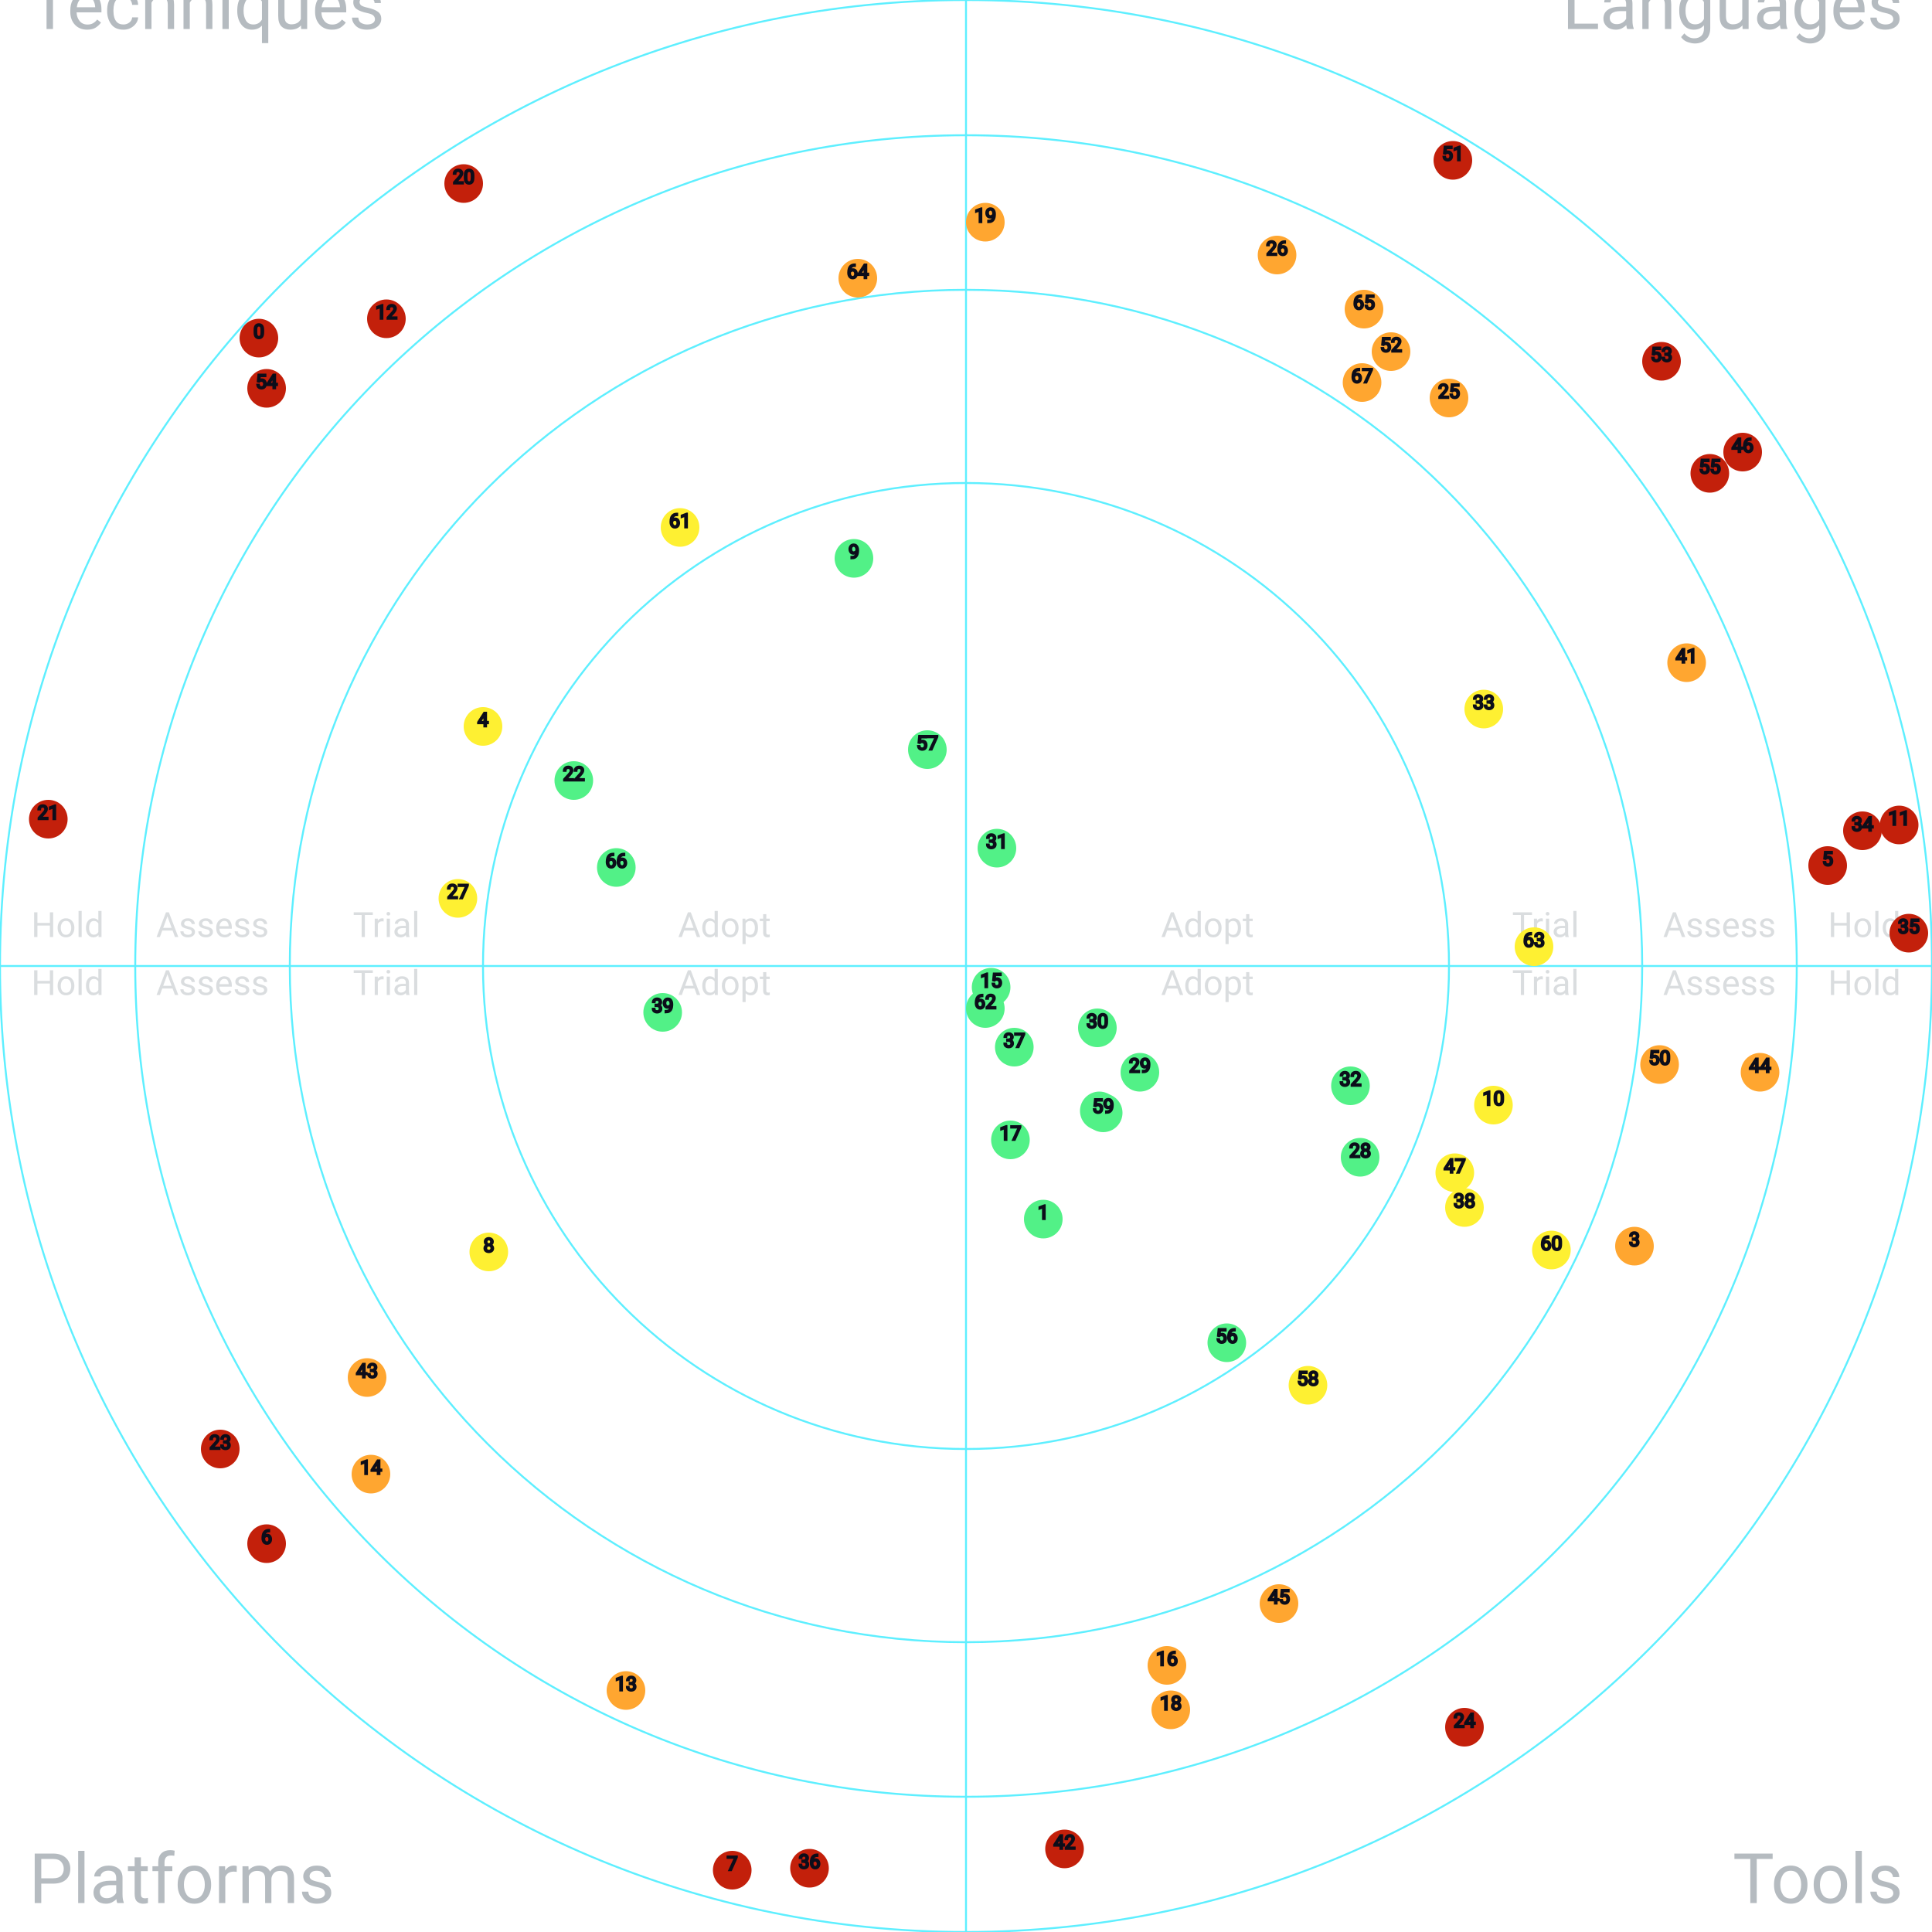
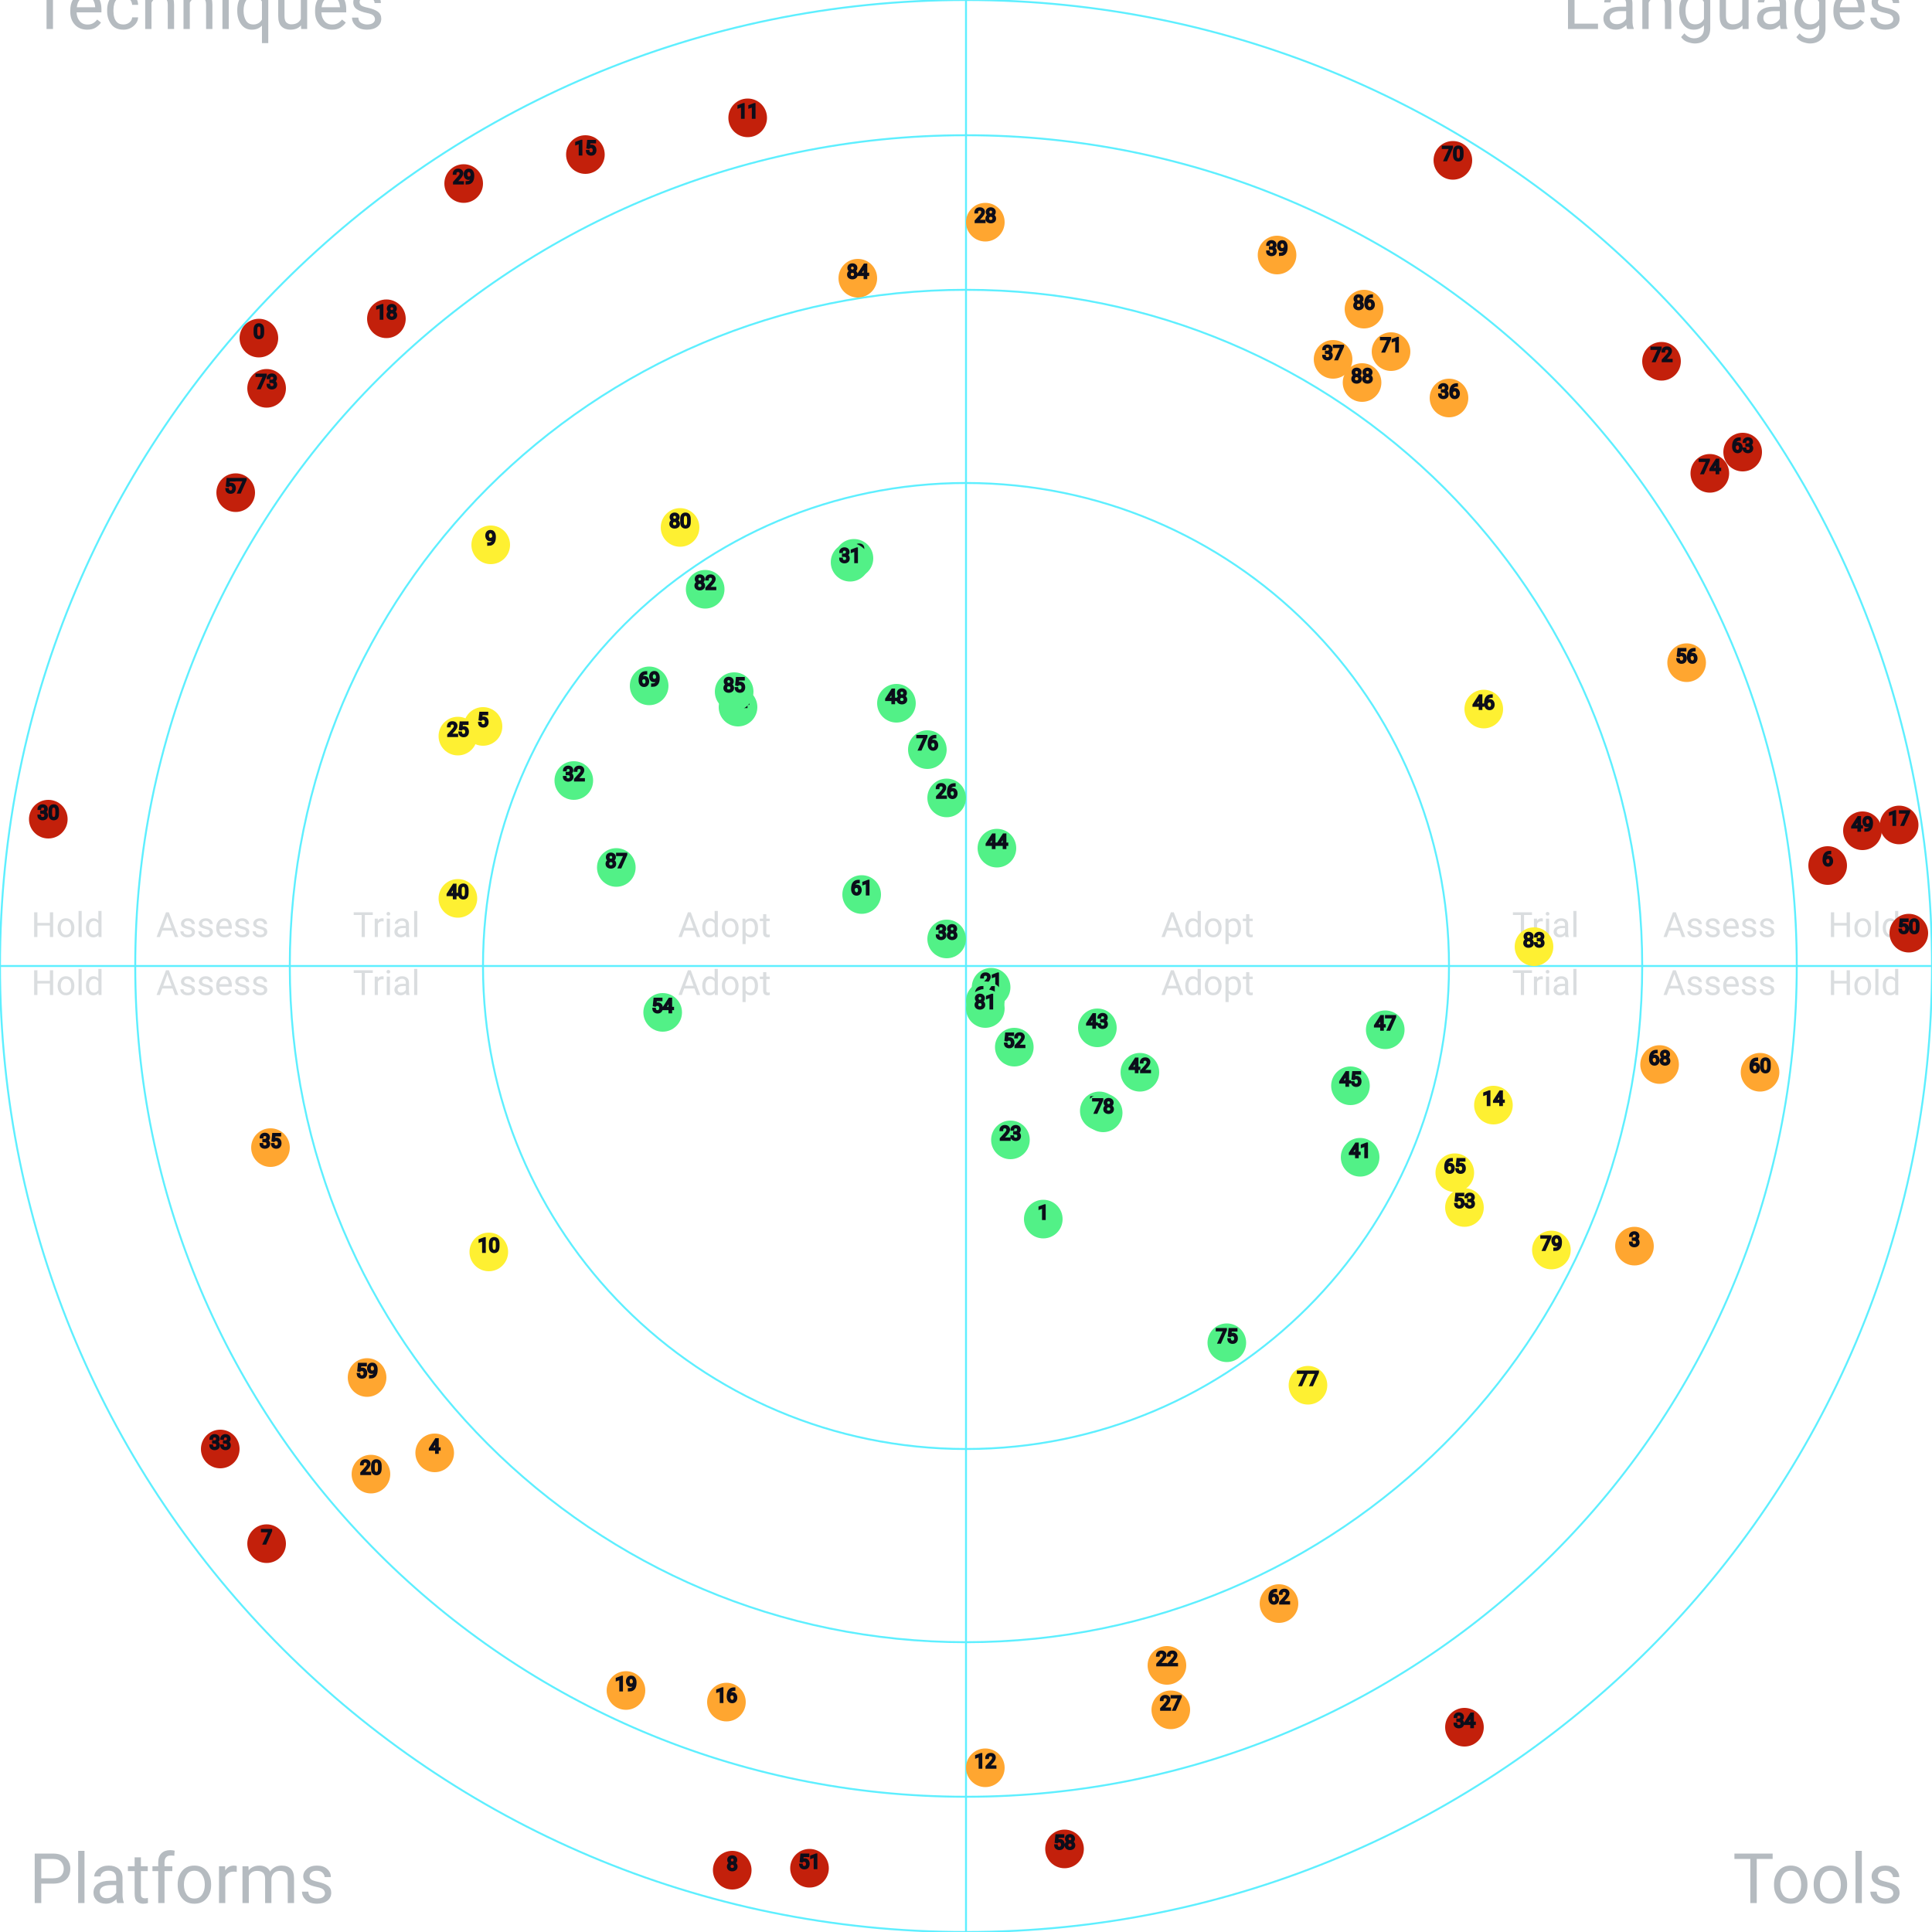
<svg xmlns="http://www.w3.org/2000/svg" viewBox="0 0 1000 1000" width="800" height="800" style="background-color: #2a2b38">
  <style>
+     /* cspell:disable */
    text {
      stroke: #0c0d1a;
      font-weight: normal;
      font-size: 10px;
      font-family: fira code, system-ui, -apple-system, blinkmacsystemfont, pingfang sc, microsoft yahei ui, segoe ui, roboto, oxygen, ubuntu, cantarell, fira sans, droid sans, helvetica neue, helvetica, arial, sans-serif;
    }

    a[href="#"] {
      cursor: not-allowed;
    }

    .primary {
      stroke: #5eefff;
    }

    #blip {
      stroke: transparent;
    }

    .adopt {
      fill: #52f187;
    }

    .trial {
      fill: #fef032;
    }

    .assess {
      fill: #ffa630;
    }

    .hold {
      fill: #c3200b;
    }

    .watermark {
      font-size: 18px;
      fill: #b5bbc0;
      stroke: none;
      opacity: 0.5;
    }

    .title {
      font-size: 36px;
      fill: #b5bbc0;
      stroke: none;
    }
+     /* cspell:enable */
  </style>
  <defs>
    <circle id="blip" r="10" class="blip" />
    <text id="ring0" class="watermark" alignment-baseline="middle" text-anchor="middle">Adopt</text>
    <text id="ring1" class="watermark" alignment-baseline="middle" text-anchor="middle">Trial</text>
    <text id="ring2" class="watermark" alignment-baseline="middle" text-anchor="middle">Assess</text>
    <text id="ring3" class="watermark" alignment-baseline="middle" text-anchor="middle">Hold</text>
  </defs>
  <view id="techniques" viewBox="0 0 500 500" />
  <view id="languages" viewBox="500 0 500 500" />
  <view id="platforms" viewBox="0 500 500 500" />
  <view id="tools" viewBox="500 500 500 500" />
  <g>
    <circle cx="500" cy="500" r="250" fill="transparent" class="primary" />
    <circle cx="500" cy="500" r="350" fill="transparent" class="primary" />
    <circle cx="500" cy="500" r="430" fill="transparent" class="primary" />
    <circle cx="500" cy="500" r="500" fill="transparent" class="primary" />
    <path d="M 0,500 L 1000,500" class="primary" />
    <path d="M 500,0 L 500,1000" class="primary" />
  </g>
  <g>
    <text class="title" x="15" y="15" alignment-baseline="hanging" text-anchor="start">Techniques</text>
    <use href="#ring3" x="35" y="485" />
    <use href="#ring2" x="110" y="485" />
    <use href="#ring1" x="200" y="485" />
    <use href="#ring0" x="375" y="485" />
  </g>
  <g>
    <text class="title" x="985" y="15" alignment-baseline="hanging" text-anchor="end">Languages</text>
    <use href="#ring3" x="965" y="485" />
    <use href="#ring2" x="890" y="485" />
    <use href="#ring1" x="800" y="485" />
    <use href="#ring0" x="625" y="485" />
  </g>
  <g>
    <text class="title" x="15" y="985" alignment-baseline="baseline" text-anchor="start">Platforms</text>
    <use href="#ring3" x="35" y="515" />
    <use href="#ring2" x="110" y="515" />
    <use href="#ring1" x="200" y="515" />
    <use href="#ring0" x="375" y="515" />
  </g>
  <g>
    <text class="title" x="985" y="985" alignment-baseline="baseline" text-anchor="end">Tools</text>
    <use href="#ring3" x="965" y="515" />
    <use href="#ring2" x="890" y="515" />
    <use href="#ring1" x="800" y="515" />
    <use href="#ring0" x="625" y="515" />
  </g>
  <g>
    <g transform="translate(-366 -325)">
      <a href="#" target="_parent">
        <use href="#blip" class="hold" x="500" y="500" />
        <text x="500" y="500" alignment-baseline="middle" text-anchor="middle">
          0
        </text>
      </a>
    </g>
    <g transform="translate(40 131)">
      <a href="#" target="_parent">
        <use href="#blip" class="adopt" x="500" y="500" />
        <text x="500" y="500" alignment-baseline="middle" text-anchor="middle">
          1
        </text>
      </a>
    </g>
    <g transform="translate(346 145)">
      <a href="#" target="_parent">
        <use href="#blip" class="assess" x="500" y="500" />
        <text x="500" y="500" alignment-baseline="middle" text-anchor="middle">
          3
        </text>
      </a>
    </g>
+     <g transform="translate(-275 252)">
+       <a href="#" target="_parent">
+         <use href="#blip" class="assess" x="500" y="500" />
+         <text x="500" y="500" alignment-baseline="middle" text-anchor="middle">
+           4
+         </text>
+       </a>
+     </g>
    <g transform="translate(-250 -124)">
      <a href="/radar/architecture-decision-records" target="_parent">
        <use href="#blip" class="trial" x="500" y="500" />
        <text x="500" y="500" alignment-baseline="middle" text-anchor="middle">
-           4
+           5
        </text>
      </a>
    </g>
    <g transform="translate(446 -52)">
      <a href="#" target="_parent">
        <use href="#blip" class="hold" x="500" y="500" />
        <text x="500" y="500" alignment-baseline="middle" text-anchor="middle">
-           5
+           6
        </text>
      </a>
    </g>
    <g transform="translate(-362 299)">
      <a href="/radar/azure-devops" target="_parent">
        <use href="#blip" class="hold" x="500" y="500" />
        <text x="500" y="500" alignment-baseline="middle" text-anchor="middle">
-           6
+           7
        </text>
      </a>
    </g>
    <g transform="translate(-121 468)">
      <a href="/radar/azure-pipelines" target="_parent">
        <use href="#blip" class="hold" x="500" y="500" />
        <text x="500" y="500" alignment-baseline="middle" text-anchor="middle">
-           7
+           8
+         </text>
+       </a>
+     </g>
+     <g transform="translate(-246 -218)">
+       <a href="#" target="_parent">
+         <use href="#blip" class="trial" x="500" y="500" />
+         <text x="500" y="500" alignment-baseline="middle" text-anchor="middle">
+           9
        </text>
      </a>
    </g>
    <g transform="translate(-247 148)">
      <a href="#" target="_parent">
        <use href="#blip" class="trial" x="500" y="500" />
        <text x="500" y="500" alignment-baseline="middle" text-anchor="middle">
-           8
+           10
+         </text>
+       </a>
+     </g>
+     <g transform="translate(-113 -439)">
+       <a href="#" target="_parent">
+         <use href="#blip" class="hold" x="500" y="500" />
+         <text x="500" y="500" alignment-baseline="middle" text-anchor="middle">
+           11
+         </text>
+       </a>
+     </g>
+     <g transform="translate(10 415)">
+       <a href="#" target="_parent">
+         <use href="#blip" class="assess" x="500" y="500" />
+         <text x="500" y="500" alignment-baseline="middle" text-anchor="middle">
+           12
        </text>
      </a>
    </g>
    <g transform="translate(-58 -211)">
      <a href="#" target="_parent">
        <use href="#blip" class="adopt" x="500" y="500" />
        <text x="500" y="500" alignment-baseline="middle" text-anchor="middle">
-           9
+           13
        </text>
      </a>
    </g>
    <g transform="translate(273 72)">
      <a href="#" target="_parent">
        <use href="#blip" class="trial" x="500" y="500" />
        <text x="500" y="500" alignment-baseline="middle" text-anchor="middle">
-           10
+           14
+         </text>
+       </a>
+     </g>
+     <g transform="translate(-197 -420)">
+       <a href="#" target="_parent">
+         <use href="#blip" class="hold" x="500" y="500" />
+         <text x="500" y="500" alignment-baseline="middle" text-anchor="middle">
+           15
+         </text>
+       </a>
+     </g>
+     <g transform="translate(-124 381)">
+       <a href="#" target="_parent">
+         <use href="#blip" class="assess" x="500" y="500" />
+         <text x="500" y="500" alignment-baseline="middle" text-anchor="middle">
+           16
        </text>
      </a>
    </g>
    <g transform="translate(483 -73)">
      <a href="#" target="_parent">
        <use href="#blip" class="hold" x="500" y="500" />
        <text x="500" y="500" alignment-baseline="middle" text-anchor="middle">
-           11
+           17
        </text>
      </a>
    </g>
    <g transform="translate(-300 -335)">
      <a href="/radar/cloud-solution-architect" target="_parent">
        <use href="#blip" class="hold" x="500" y="500" />
        <text x="500" y="500" alignment-baseline="middle" text-anchor="middle">
-           12
+           18
        </text>
      </a>
    </g>
    <g transform="translate(-176 375)">
      <a href="#" target="_parent">
        <use href="#blip" class="assess" x="500" y="500" />
        <text x="500" y="500" alignment-baseline="middle" text-anchor="middle">
-           13
+           19
        </text>
      </a>
    </g>
    <g transform="translate(-308 263)">
      <a href="#" target="_parent">
        <use href="#blip" class="assess" x="500" y="500" />
        <text x="500" y="500" alignment-baseline="middle" text-anchor="middle">
-           14
+           20
        </text>
      </a>
    </g>
    <g transform="translate(13 11)">
      <a href="#" target="_parent">
        <use href="#blip" class="adopt" x="500" y="500" />
        <text x="500" y="500" alignment-baseline="middle" text-anchor="middle">
-           15
+           21
        </text>
      </a>
    </g>
    <g transform="translate(104 362)">
      <a href="#" target="_parent">
        <use href="#blip" class="assess" x="500" y="500" />
        <text x="500" y="500" alignment-baseline="middle" text-anchor="middle">
-           16
+           22
        </text>
      </a>
    </g>
    <g transform="translate(23 90)">
      <a href="#" target="_parent">
        <use href="#blip" class="adopt" x="500" y="500" />
        <text x="500" y="500" alignment-baseline="middle" text-anchor="middle">
-           17
+           23
+         </text>
+       </a>
+     </g>
+     <g transform="translate(-118 -134)">
+       <a href="#" target="_parent">
+         <use href="#blip" class="adopt" x="500" y="500" />
+         <text x="500" y="500" alignment-baseline="middle" text-anchor="middle">
+           24
+         </text>
+       </a>
+     </g>
+     <g transform="translate(-263 -119)">
+       <a href="#" target="_parent">
+         <use href="#blip" class="trial" x="500" y="500" />
+         <text x="500" y="500" alignment-baseline="middle" text-anchor="middle">
+           25
+         </text>
+       </a>
+     </g>
+     <g transform="translate(-10 -87)">
+       <a href="#" target="_parent">
+         <use href="#blip" class="adopt" x="500" y="500" />
+         <text x="500" y="500" alignment-baseline="middle" text-anchor="middle">
+           26
        </text>
      </a>
    </g>
    <g transform="translate(106 385)">
      <a href="#" target="_parent">
        <use href="#blip" class="assess" x="500" y="500" />
        <text x="500" y="500" alignment-baseline="middle" text-anchor="middle">
-           18
+           27
        </text>
      </a>
    </g>
    <g transform="translate(10 -385)">
      <a href="#" target="_parent">
        <use href="#blip" class="assess" x="500" y="500" />
        <text x="500" y="500" alignment-baseline="middle" text-anchor="middle">
-           19
+           28
        </text>
      </a>
    </g>
    <g transform="translate(-260 -405)">
      <a href="#" target="_parent">
        <use href="#blip" class="hold" x="500" y="500" />
        <text x="500" y="500" alignment-baseline="middle" text-anchor="middle">
-           20
+           29
        </text>
      </a>
    </g>
    <g transform="translate(-475 -76)">
      <a href="/radar/devops-engineer" target="_parent">
        <use href="#blip" class="hold" x="500" y="500" />
        <text x="500" y="500" alignment-baseline="middle" text-anchor="middle">
-           21
+           30
+         </text>
+       </a>
+     </g>
+     <g transform="translate(-60 -209)">
+       <a href="#" target="_parent">
+         <use href="#blip" class="adopt" x="500" y="500" />
+         <text x="500" y="500" alignment-baseline="middle" text-anchor="middle">
+           31
        </text>
      </a>
    </g>
    <g transform="translate(-203 -96)">
      <a href="/radar/domain-driven-design" target="_parent">
        <use href="#blip" class="adopt" x="500" y="500" />
        <text x="500" y="500" alignment-baseline="middle" text-anchor="middle">
-           22
+           32
        </text>
      </a>
    </g>
    <g transform="translate(-386 250)">
      <a href="#" target="_parent">
        <use href="#blip" class="hold" x="500" y="500" />
        <text x="500" y="500" alignment-baseline="middle" text-anchor="middle">
-           23
+           33
        </text>
      </a>
    </g>
    <g transform="translate(258 394)">
      <a href="#" target="_parent">
        <use href="#blip" class="hold" x="500" y="500" />
        <text x="500" y="500" alignment-baseline="middle" text-anchor="middle">
-           24
+           34
+         </text>
+       </a>
+     </g>
+     <g transform="translate(-360 94)">
+       <a href="#" target="_parent">
+         <use href="#blip" class="assess" x="500" y="500" />
+         <text x="500" y="500" alignment-baseline="middle" text-anchor="middle">
+           35
        </text>
      </a>
    </g>
    <g transform="translate(250 -294)">
      <a href="#" target="_parent">
        <use href="#blip" class="assess" x="500" y="500" />
        <text x="500" y="500" alignment-baseline="middle" text-anchor="middle">
-           25
+           36
+         </text>
+       </a>
+     </g>
+     <g transform="translate(190 -314)">
+       <a href="#" target="_parent">
+         <use href="#blip" class="assess" x="500" y="500" />
+         <text x="500" y="500" alignment-baseline="middle" text-anchor="middle">
+           37
+         </text>
+       </a>
+     </g>
+     <g transform="translate(-10 -14)">
+       <a href="#" target="_parent">
+         <use href="#blip" class="adopt" x="500" y="500" />
+         <text x="500" y="500" alignment-baseline="middle" text-anchor="middle">
+           38
        </text>
      </a>
    </g>
    <g transform="translate(161 -368)">
      <a href="#" target="_parent">
        <use href="#blip" class="assess" x="500" y="500" />
        <text x="500" y="500" alignment-baseline="middle" text-anchor="middle">
-           26
+           39
        </text>
      </a>
    </g>
    <g transform="translate(-263 -35)">
      <a href="#" target="_parent">
        <use href="#blip" class="trial" x="500" y="500" />
        <text x="500" y="500" alignment-baseline="middle" text-anchor="middle">
-           27
+           40
        </text>
      </a>
    </g>
    <g transform="translate(204 99)">
      <a href="#" target="_parent">
        <use href="#blip" class="adopt" x="500" y="500" />
        <text x="500" y="500" alignment-baseline="middle" text-anchor="middle">
-           28
+           41
        </text>
      </a>
    </g>
    <g transform="translate(90 55)">
      <a href="#" target="_parent">
        <use href="#blip" class="adopt" x="500" y="500" />
        <text x="500" y="500" alignment-baseline="middle" text-anchor="middle">
-           29
+           42
        </text>
      </a>
    </g>
    <g transform="translate(68 32)">
      <a href="#" target="_parent">
        <use href="#blip" class="adopt" x="500" y="500" />
        <text x="500" y="500" alignment-baseline="middle" text-anchor="middle">
-           30
+           43
        </text>
      </a>
    </g>
    <g transform="translate(16 -61)">
      <a href="#" target="_parent">
        <use href="#blip" class="adopt" x="500" y="500" />
        <text x="500" y="500" alignment-baseline="middle" text-anchor="middle">
-           31
+           44
        </text>
      </a>
    </g>
    <g transform="translate(199 62)">
      <a href="#" target="_parent">
        <use href="#blip" class="adopt" x="500" y="500" />
        <text x="500" y="500" alignment-baseline="middle" text-anchor="middle">
-           32
+           45
        </text>
      </a>
    </g>
    <g transform="translate(268 -133)">
      <a href="#" target="_parent">
        <use href="#blip" class="trial" x="500" y="500" />
        <text x="500" y="500" alignment-baseline="middle" text-anchor="middle">
-           33
+           46
+         </text>
+       </a>
+     </g>
+     <g transform="translate(217 33)">
+       <a href="#" target="_parent">
+         <use href="#blip" class="adopt" x="500" y="500" />
+         <text x="500" y="500" alignment-baseline="middle" text-anchor="middle">
+           47
+         </text>
+       </a>
+     </g>
+     <g transform="translate(-36 -136)">
+       <a href="#" target="_parent">
+         <use href="#blip" class="adopt" x="500" y="500" />
+         <text x="500" y="500" alignment-baseline="middle" text-anchor="middle">
+           48
        </text>
      </a>
    </g>
    <g transform="translate(464 -70)">
      <a href="#" target="_parent">
        <use href="#blip" class="hold" x="500" y="500" />
        <text x="500" y="500" alignment-baseline="middle" text-anchor="middle">
-           34
+           49
        </text>
      </a>
    </g>
    <g transform="translate(488 -17)">
      <a href="#" target="_parent">
        <use href="#blip" class="hold" x="500" y="500" />
        <text x="500" y="500" alignment-baseline="middle" text-anchor="middle">
-           35
+           50
        </text>
      </a>
    </g>
    <g transform="translate(-81 467)">
      <a href="#" target="_parent">
        <use href="#blip" class="hold" x="500" y="500" />
        <text x="500" y="500" alignment-baseline="middle" text-anchor="middle">
-           36
+           51
        </text>
      </a>
    </g>
    <g transform="translate(25 42)">
      <a href="#" target="_parent">
        <use href="#blip" class="adopt" x="500" y="500" />
        <text x="500" y="500" alignment-baseline="middle" text-anchor="middle">
-           37
+           52
        </text>
      </a>
    </g>
    <g transform="translate(258 125)">
      <a href="#" target="_parent">
        <use href="#blip" class="trial" x="500" y="500" />
        <text x="500" y="500" alignment-baseline="middle" text-anchor="middle">
-           38
+           53
        </text>
      </a>
    </g>
    <g transform="translate(-157 24)">
      <a href="#" target="_parent">
        <use href="#blip" class="adopt" x="500" y="500" />
        <text x="500" y="500" alignment-baseline="middle" text-anchor="middle">
-           39
+           54
        </text>
      </a>
    </g>
    <g transform="translate(69 75)">
      <a href="#" target="_parent">
        <use href="#blip" class="adopt" x="500" y="500" />
        <text x="500" y="500" alignment-baseline="middle" text-anchor="middle">
-           40
+           55
        </text>
      </a>
    </g>
    <g transform="translate(373 -157)">
      <a href="#" target="_parent">
        <use href="#blip" class="assess" x="500" y="500" />
        <text x="500" y="500" alignment-baseline="middle" text-anchor="middle">
-           41
+           56
+         </text>
+       </a>
+     </g>
+     <g transform="translate(-378 -245)">
+       <a href="#" target="_parent">
+         <use href="#blip" class="hold" x="500" y="500" />
+         <text x="500" y="500" alignment-baseline="middle" text-anchor="middle">
+           57
        </text>
      </a>
    </g>
    <g transform="translate(51 457)">
      <a href="#" target="_parent">
        <use href="#blip" class="hold" x="500" y="500" />
        <text x="500" y="500" alignment-baseline="middle" text-anchor="middle">
-           42
+           58
        </text>
      </a>
    </g>
    <g transform="translate(-310 213)">
      <a href="#" target="_parent">
        <use href="#blip" class="assess" x="500" y="500" />
        <text x="500" y="500" alignment-baseline="middle" text-anchor="middle">
-           43
+           59
        </text>
      </a>
    </g>
    <g transform="translate(411 55)">
      <a href="#" target="_parent">
        <use href="#blip" class="assess" x="500" y="500" />
        <text x="500" y="500" alignment-baseline="middle" text-anchor="middle">
-           44
+           60
+         </text>
+       </a>
+     </g>
+     <g transform="translate(-54 -37)">
+       <a href="#" target="_parent">
+         <use href="#blip" class="adopt" x="500" y="500" />
+         <text x="500" y="500" alignment-baseline="middle" text-anchor="middle">
+           61
        </text>
      </a>
    </g>
    <g transform="translate(162 330)">
      <a href="#" target="_parent">
        <use href="#blip" class="assess" x="500" y="500" />
        <text x="500" y="500" alignment-baseline="middle" text-anchor="middle">
-           45
+           62
        </text>
      </a>
    </g>
    <g transform="translate(402 -266)">
      <a href="#" target="_parent">
        <use href="#blip" class="hold" x="500" y="500" />
        <text x="500" y="500" alignment-baseline="middle" text-anchor="middle">
-           46
+           63
+         </text>
+       </a>
+     </g>
+     <g transform="translate(10 18)">
+       <a href="#" target="_parent">
+         <use href="#blip" class="adopt" x="500" y="500" />
+         <text x="500" y="500" alignment-baseline="middle" text-anchor="middle">
+           64
        </text>
      </a>
    </g>
    <g transform="translate(253 107)">
      <a href="#" target="_parent">
        <use href="#blip" class="trial" x="500" y="500" />
        <text x="500" y="500" alignment-baseline="middle" text-anchor="middle">
-           47
+           65
        </text>
      </a>
    </g>
    <g transform="translate(359 51)">
      <a href="#" target="_parent">
        <use href="#blip" class="assess" x="500" y="500" />
        <text x="500" y="500" alignment-baseline="middle" text-anchor="middle">
-           50
+           68
+         </text>
+       </a>
+     </g>
+     <g transform="translate(-164 -145)">
+       <a href="#" target="_parent">
+         <use href="#blip" class="adopt" x="500" y="500" />
+         <text x="500" y="500" alignment-baseline="middle" text-anchor="middle">
+           69
        </text>
      </a>
    </g>
    <g transform="translate(252 -417)">
      <a href="#" target="_parent">
        <use href="#blip" class="hold" x="500" y="500" />
        <text x="500" y="500" alignment-baseline="middle" text-anchor="middle">
-           51
+           70
        </text>
      </a>
    </g>
    <g transform="translate(220 -318)">
      <a href="#" target="_parent">
        <use href="#blip" class="assess" x="500" y="500" />
        <text x="500" y="500" alignment-baseline="middle" text-anchor="middle">
-           52
+           71
        </text>
      </a>
    </g>
    <g transform="translate(360 -313)">
      <a href="/radar/scala" target="_parent">
        <use href="#blip" class="hold" x="500" y="500" />
        <text x="500" y="500" alignment-baseline="middle" text-anchor="middle">
-           53
+           72
        </text>
      </a>
    </g>
    <g transform="translate(-362 -299)">
      <a href="#" target="_parent">
        <use href="#blip" class="hold" x="500" y="500" />
        <text x="500" y="500" alignment-baseline="middle" text-anchor="middle">
-           54
+           73
        </text>
      </a>
    </g>
    <g transform="translate(385 -255)">
      <a href="#" target="_parent">
        <use href="#blip" class="hold" x="500" y="500" />
        <text x="500" y="500" alignment-baseline="middle" text-anchor="middle">
-           55
+           74
        </text>
      </a>
    </g>
    <g transform="translate(135 195)">
      <a href="#" target="_parent">
        <use href="#blip" class="adopt" x="500" y="500" />
        <text x="500" y="500" alignment-baseline="middle" text-anchor="middle">
-           56
+           75
        </text>
      </a>
    </g>
    <g transform="translate(-20 -112)">
      <a href="#" target="_parent">
        <use href="#blip" class="adopt" x="500" y="500" />
        <text x="500" y="500" alignment-baseline="middle" text-anchor="middle">
-           57
+           76
        </text>
      </a>
    </g>
    <g transform="translate(177 217)">
      <a href="#" target="_parent">
        <use href="#blip" class="trial" x="500" y="500" />
        <text x="500" y="500" alignment-baseline="middle" text-anchor="middle">
-           58
+           77
        </text>
      </a>
    </g>
    <g transform="translate(71 76)">
      <a href="#" target="_parent">
        <use href="#blip" class="adopt" x="500" y="500" />
        <text x="500" y="500" alignment-baseline="middle" text-anchor="middle">
-           59
+           78
        </text>
      </a>
    </g>
    <g transform="translate(303 147)">
      <a href="#" target="_parent">
        <use href="#blip" class="trial" x="500" y="500" />
        <text x="500" y="500" alignment-baseline="middle" text-anchor="middle">
-           60
+           79
        </text>
      </a>
    </g>
    <g transform="translate(-148 -227)">
      <a href="#" target="_parent">
        <use href="#blip" class="trial" x="500" y="500" />
        <text x="500" y="500" alignment-baseline="middle" text-anchor="middle">
-           61
+           80
        </text>
      </a>
    </g>
    <g transform="translate(10 22)">
      <a href="#" target="_parent">
        <use href="#blip" class="adopt" x="500" y="500" />
        <text x="500" y="500" alignment-baseline="middle" text-anchor="middle">
-           62
+           81
+         </text>
+       </a>
+     </g>
+     <g transform="translate(-135 -195)">
+       <a href="#" target="_parent">
+         <use href="#blip" class="adopt" x="500" y="500" />
+         <text x="500" y="500" alignment-baseline="middle" text-anchor="middle">
+           82
        </text>
      </a>
    </g>
    <g transform="translate(294 -10)">
      <a href="#" target="_parent">
        <use href="#blip" class="trial" x="500" y="500" />
        <text x="500" y="500" alignment-baseline="middle" text-anchor="middle">
-           63
+           83
        </text>
      </a>
    </g>
    <g transform="translate(-56 -356)">
      <a href="#" target="_parent">
        <use href="#blip" class="assess" x="500" y="500" />
        <text x="500" y="500" alignment-baseline="middle" text-anchor="middle">
-           64
+           84
+         </text>
+       </a>
+     </g>
+     <g transform="translate(-120 -142)">
+       <a href="#" target="_parent">
+         <use href="#blip" class="adopt" x="500" y="500" />
+         <text x="500" y="500" alignment-baseline="middle" text-anchor="middle">
+           85
        </text>
      </a>
    </g>
    <g transform="translate(206 -340)">
      <a href="#" target="_parent">
        <use href="#blip" class="assess" x="500" y="500" />
        <text x="500" y="500" alignment-baseline="middle" text-anchor="middle">
-           65
+           86
        </text>
      </a>
    </g>
    <g transform="translate(-181 -51)">
      <a href="#" target="_parent">
        <use href="#blip" class="adopt" x="500" y="500" />
        <text x="500" y="500" alignment-baseline="middle" text-anchor="middle">
-           66
+           87
        </text>
      </a>
    </g>
    <g transform="translate(205 -302)">
      <a href="#" target="_parent">
        <use href="#blip" class="assess" x="500" y="500" />
        <text x="500" y="500" alignment-baseline="middle" text-anchor="middle">
-           67
+           88
        </text>
      </a>
    </g>
  </g>
</svg>
